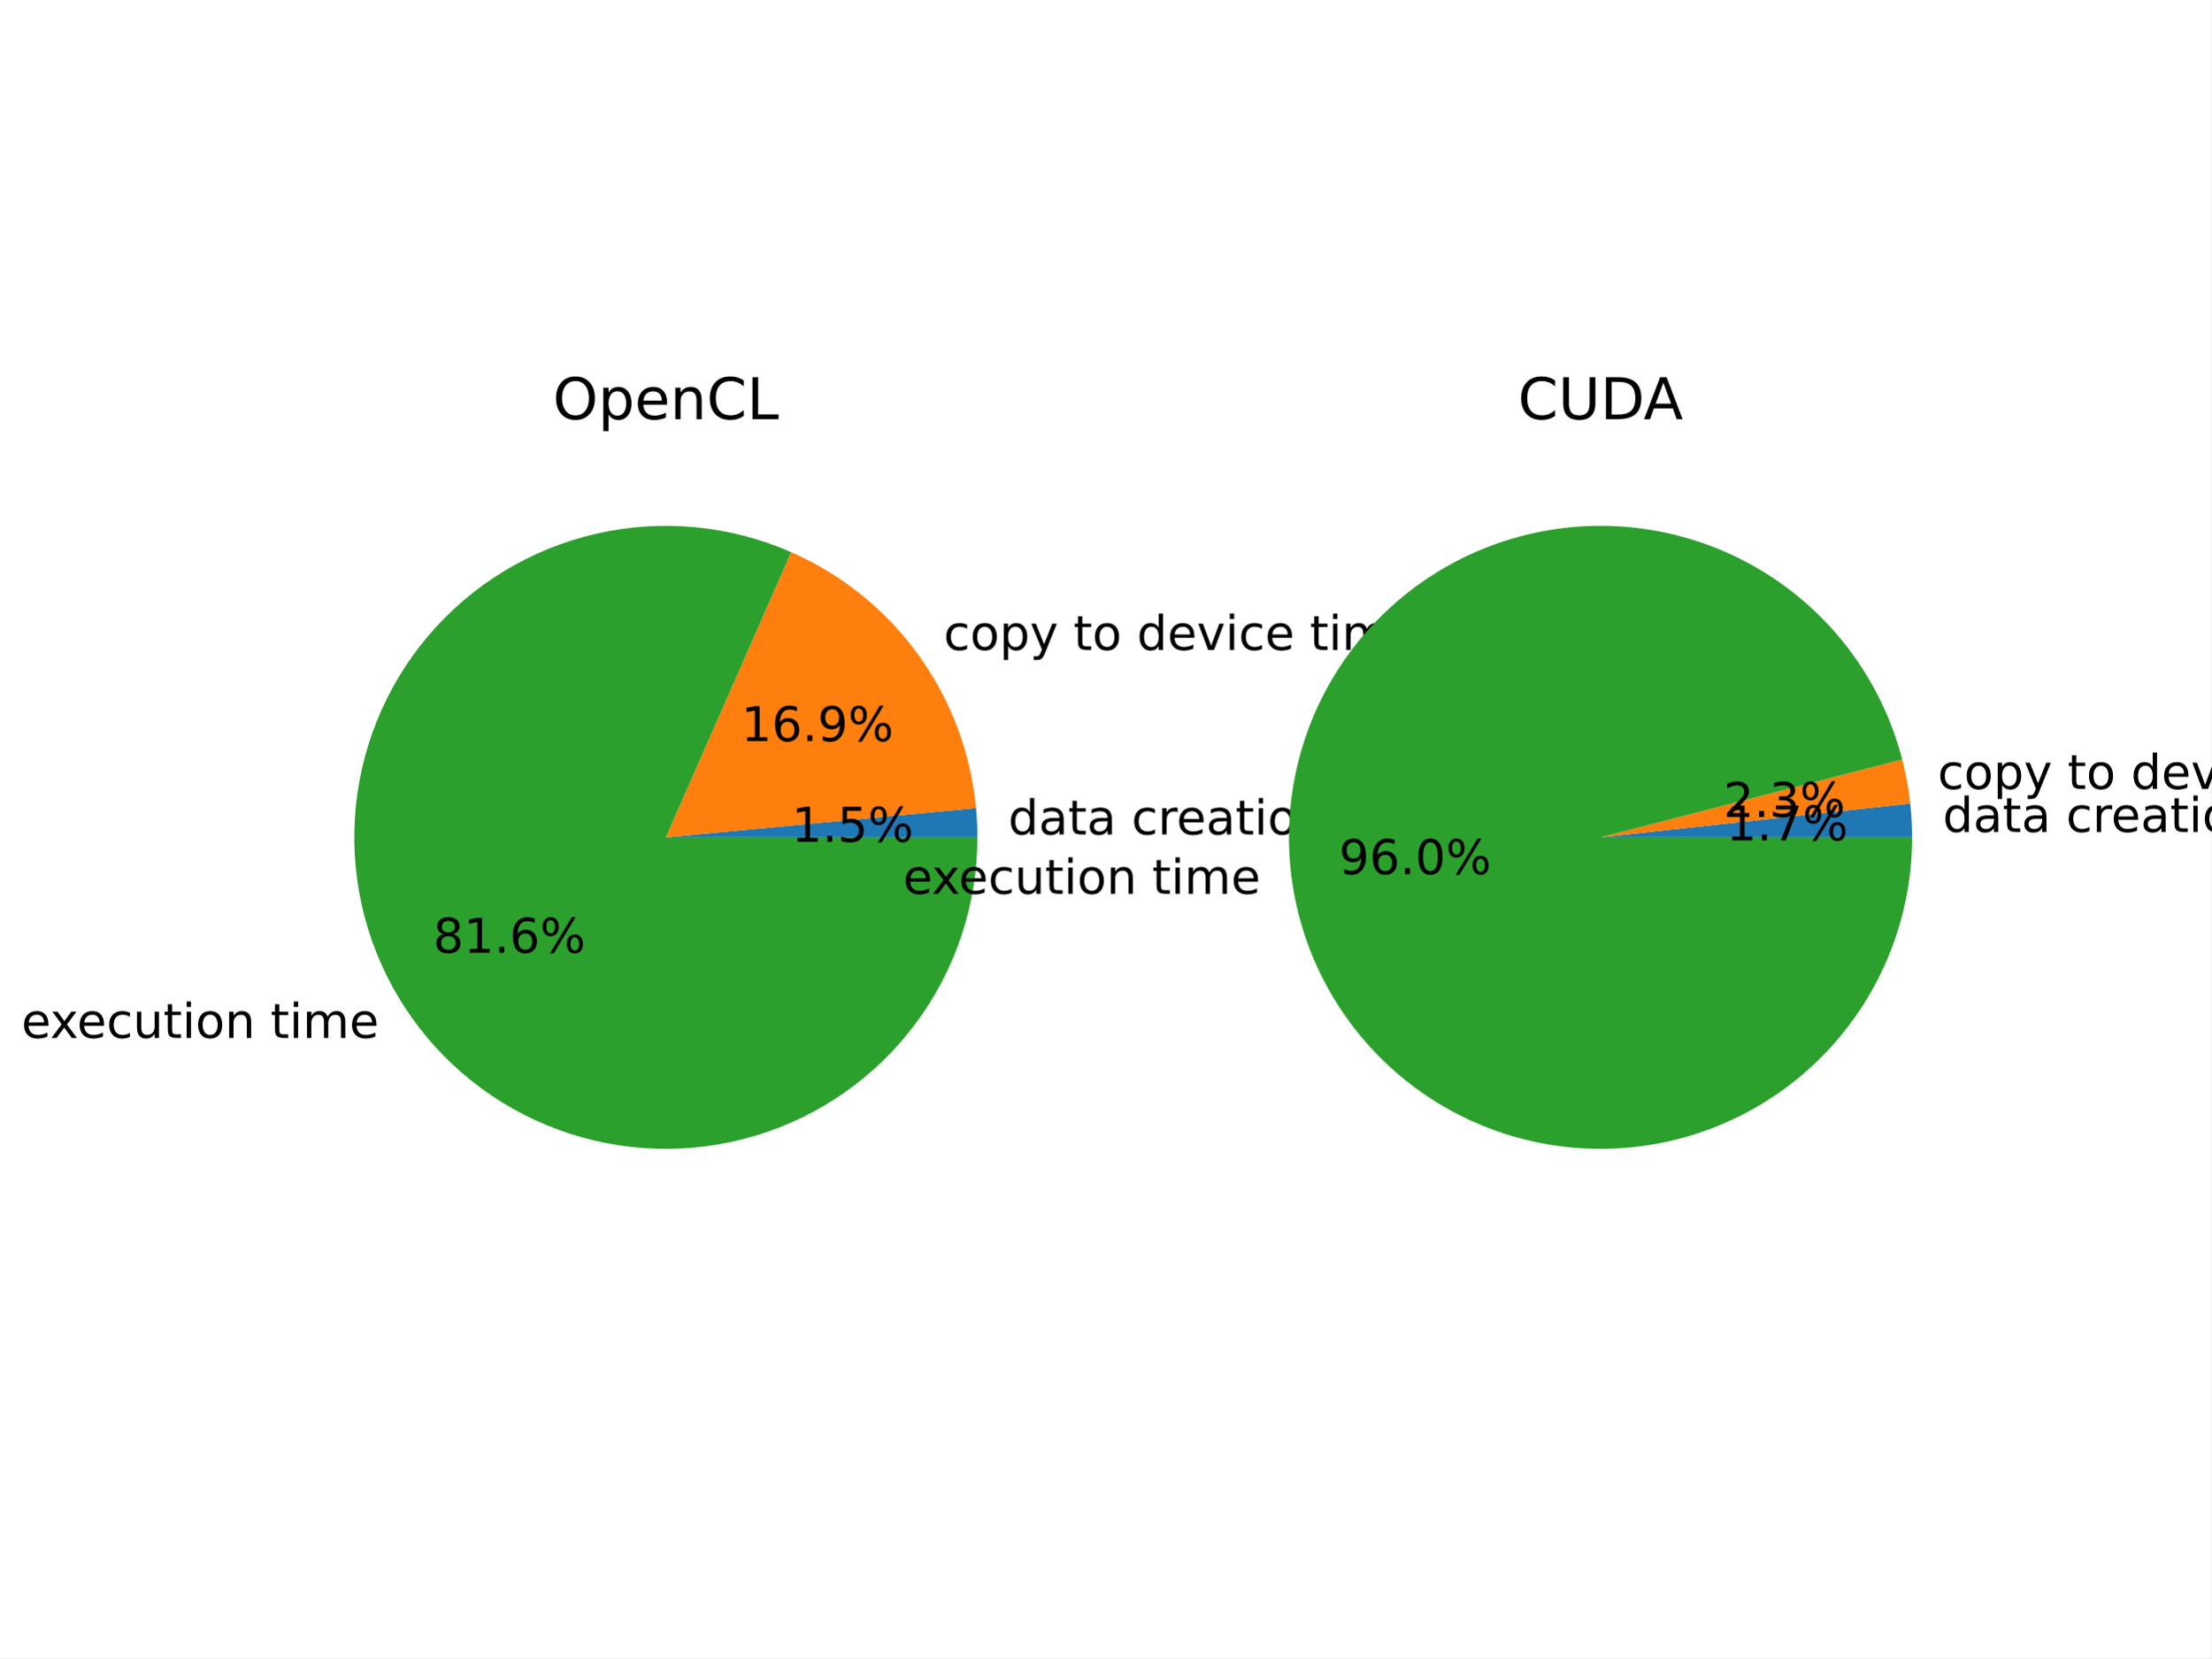
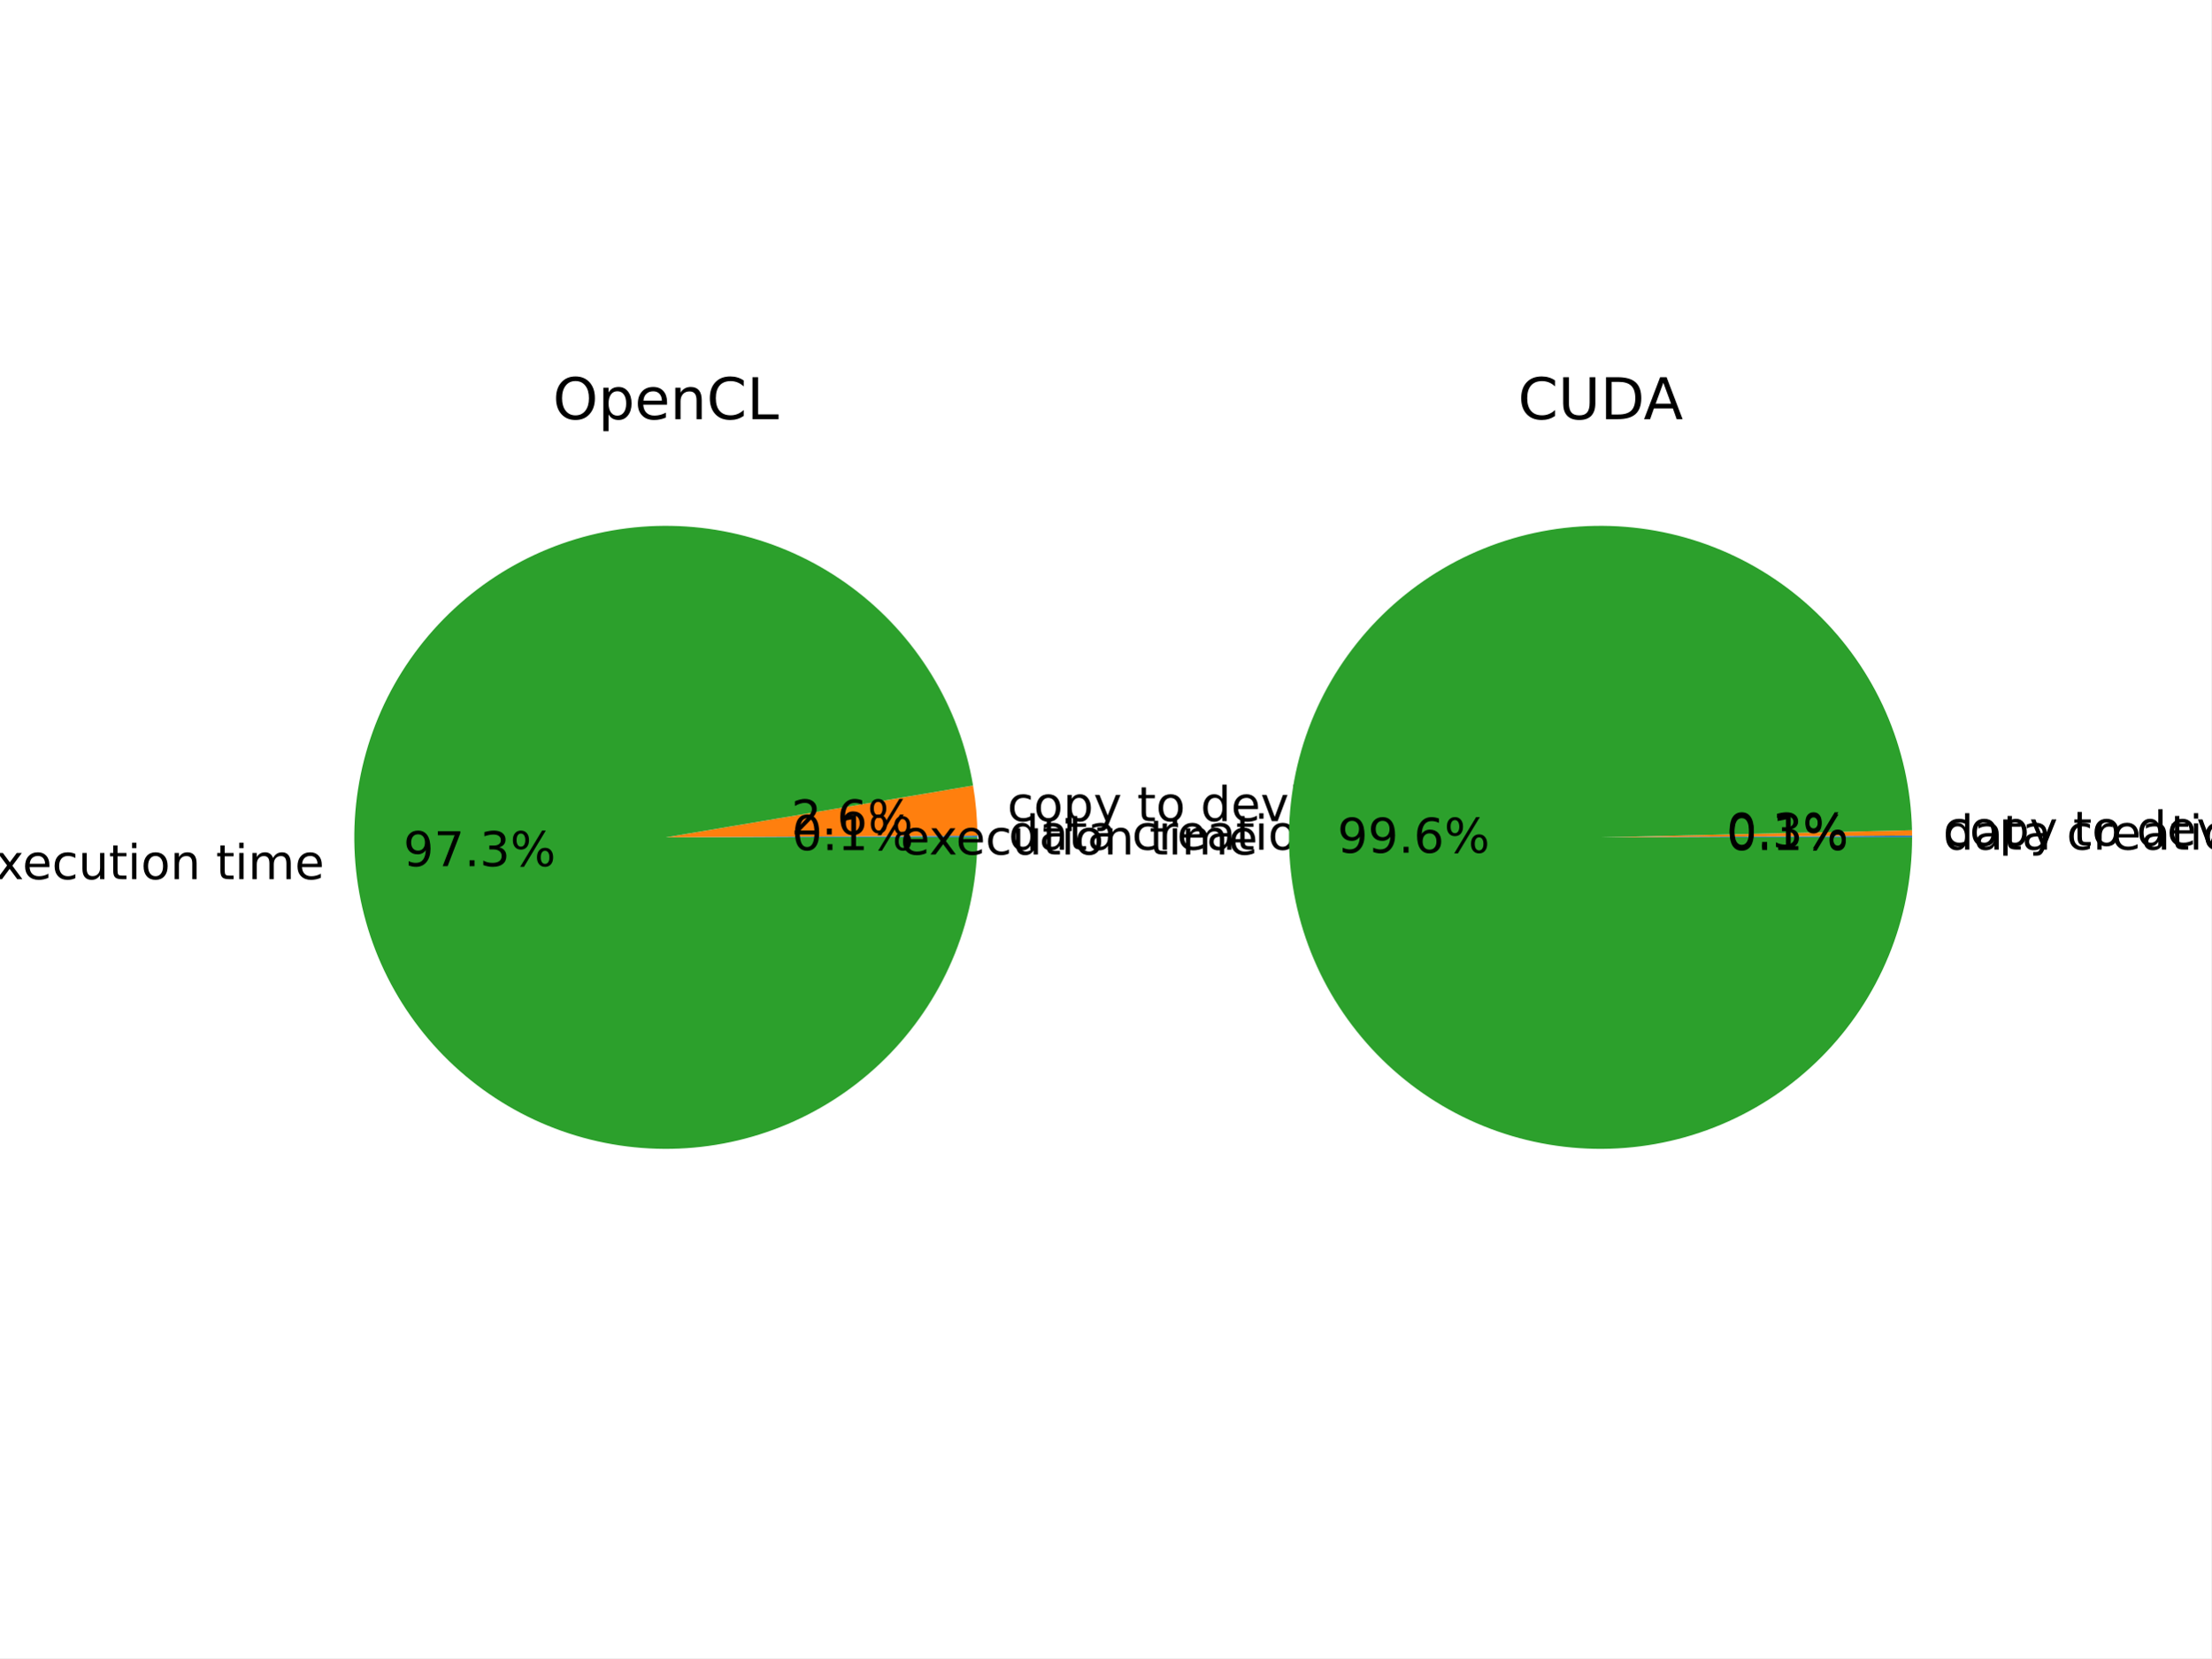
<svg xmlns="http://www.w3.org/2000/svg" xmlns:xlink="http://www.w3.org/1999/xlink" width="460.8pt" height="345.6pt" viewBox="0 0 460.8 345.6" version="1.1">
  <defs>
    <style type="text/css">*{stroke-linejoin: round; stroke-linecap: butt}</style>
  </defs>
  <g id="figure_1">
    <g id="patch_1">
      <path d="M 0 345.6  L 460.8 345.6  L 460.8 0  L 0 0  z " style="fill: #ffffff" />
    </g>
    <g id="axes_1">
      <g id="patch_2">
-         <path d="M 203.695 174.528  C 203.695 173.509 203.671 172.49 203.623 171.473  C 203.575 170.455 203.503 169.438 203.407 168.424  L 138.764 174.528  z " style="fill: #1f77b4" />
+         <path d="M 203.695 174.528  C 203.695 174.472 203.694 174.417 203.694 174.361  C 203.694 174.306 203.694 174.25 203.694 174.195  L 138.764 174.528  z " style="fill: #1f77b4" />
      </g>
      <g id="patch_3">
-         <path d="M 203.407 168.424  C 202.319 156.907 198.173 145.887 191.4 136.509  C 184.626 127.13 175.467 119.731 164.875 115.079  L 138.764 174.528  z " style="fill: #ff7f0e" />
+         <path d="M 203.694 174.195  C 203.685 172.442 203.605 170.69 203.454 168.943  C 203.303 167.197 203.082 165.457 202.79 163.728  L 138.764 174.528  z " style="fill: #ff7f0e" />
      </g>
      <g id="patch_4">
-         <path d="M 164.875 115.079  C 158.512 112.284 151.742 110.529 144.824 109.88  C 137.905 109.232 130.926 109.698 124.155 111.262  C 117.384 112.825 110.908 115.466 104.974 119.082  C 99.04 122.698 93.724 127.244 89.231 132.545  C 84.738 137.846 81.125 143.835 78.53 150.281  C 75.935 156.728 74.391 163.549 73.959 170.485  C 73.526 177.421 74.21 184.381 75.983 191.1  C 77.757 197.819 80.598 204.21 84.397 210.029  C 88.196 215.847 92.905 221.018 98.344 225.344  C 103.783 229.67 109.881 233.095 116.405 235.488  C 122.929 237.881 129.795 239.211 136.741 239.427  C 143.687 239.644 150.623 238.744 157.283 236.762  C 163.944 234.78 170.243 231.741 175.941 227.762  C 181.638 223.784 186.66 218.916 190.814 213.345  C 194.969 207.774 198.202 201.573 200.39 194.977  C 202.579 188.382 203.695 181.477 203.695 174.528  L 138.764 174.528  z " style="fill: #2ca02c" />
+         <path d="M 202.79 163.728  C 201.41 155.546 198.474 147.703 194.141 140.625  C 189.808 133.548 184.158 127.366 177.498 122.416  C 170.837 117.465 163.29 113.837 155.263 111.728  C 147.237 109.62 138.881 109.069 130.647 110.106  C 122.414 111.144 114.455 113.75 107.203 117.783  C 99.951 121.817 93.539 127.204 88.314 133.651  C 83.09 140.099 79.15 147.489 76.708 155.42  C 74.266 163.351 73.367 171.677 74.059 179.947  C 74.752 188.216 77.023 196.277 80.75 203.691  C 84.478 211.106 89.592 217.737 95.816 223.226  C 102.04 228.715 109.258 232.96 117.081 235.732  C 124.903 238.503 133.184 239.749 141.475 239.402  C 149.767 239.056 157.915 237.123 165.479 233.709  C 173.042 230.294 179.882 225.461 185.626 219.472  C 191.37 213.483 195.913 206.448 199.008 198.748  C 202.104 191.049 203.695 182.827 203.695 174.528  L 138.764 174.528  z " style="fill: #2ca02c" />
      </g>
      <g id="matplotlib.axis_1" />
      <g id="matplotlib.axis_2" />
      <g id="text_1">
-         <g transform="translate(210.1085 173.9265) scale(0.1 -0.1)">
+         <g transform="translate(210.1874 177.104) scale(0.1 -0.1)">
          <defs>
            <path id="DejaVuSans-64" d="M 2906 2969  L 2906 4863  L 3481 4863  L 3481 0  L 2906 0  L 2906 525  Q 2725 213 2448 61  Q 2172 -91 1784 -91  Q 1150 -91 751 415  Q 353 922 353 1747  Q 353 2572 751 3078  Q 1150 3584 1784 3584  Q 2172 3584 2448 3432  Q 2725 3281 2906 2969  z M 947 1747  Q 947 1113 1208 752  Q 1469 391 1925 391  Q 2381 391 2643 752  Q 2906 1113 2906 1747  Q 2906 2381 2643 2742  Q 2381 3103 1925 3103  Q 1469 3103 1208 2742  Q 947 2381 947 1747  z " transform="scale(0.015625)" />
            <path id="DejaVuSans-61" d="M 2194 1759  Q 1497 1759 1228 1600  Q 959 1441 959 1056  Q 959 750 1161 570  Q 1363 391 1709 391  Q 2188 391 2477 730  Q 2766 1069 2766 1631  L 2766 1759  L 2194 1759  z M 3341 1997  L 3341 0  L 2766 0  L 2766 531  Q 2569 213 2275 61  Q 1981 -91 1556 -91  Q 1019 -91 701 211  Q 384 513 384 1019  Q 384 1609 779 1909  Q 1175 2209 1959 2209  L 2766 2209  L 2766 2266  Q 2766 2663 2505 2880  Q 2244 3097 1772 3097  Q 1472 3097 1187 3025  Q 903 2953 641 2809  L 641 3341  Q 956 3463 1253 3523  Q 1550 3584 1831 3584  Q 2591 3584 2966 3190  Q 3341 2797 3341 1997  z " transform="scale(0.015625)" />
            <path id="DejaVuSans-74" d="M 1172 4494  L 1172 3500  L 2356 3500  L 2356 3053  L 1172 3053  L 1172 1153  Q 1172 725 1289 603  Q 1406 481 1766 481  L 2356 481  L 2356 0  L 1766 0  Q 1100 0 847 248  Q 594 497 594 1153  L 594 3053  L 172 3053  L 172 3500  L 594 3500  L 594 4494  L 1172 4494  z " transform="scale(0.015625)" />
            <path id="DejaVuSans-20" transform="scale(0.015625)" />
            <path id="DejaVuSans-63" d="M 3122 3366  L 3122 2828  Q 2878 2963 2633 3030  Q 2388 3097 2138 3097  Q 1578 3097 1268 2742  Q 959 2388 959 1747  Q 959 1106 1268 751  Q 1578 397 2138 397  Q 2388 397 2633 464  Q 2878 531 3122 666  L 3122 134  Q 2881 22 2623 -34  Q 2366 -91 2075 -91  Q 1284 -91 818 406  Q 353 903 353 1747  Q 353 2603 823 3093  Q 1294 3584 2113 3584  Q 2378 3584 2631 3529  Q 2884 3475 3122 3366  z " transform="scale(0.015625)" />
            <path id="DejaVuSans-72" d="M 2631 2963  Q 2534 3019 2420 3045  Q 2306 3072 2169 3072  Q 1681 3072 1420 2755  Q 1159 2438 1159 1844  L 1159 0  L 581 0  L 581 3500  L 1159 3500  L 1159 2956  Q 1341 3275 1631 3429  Q 1922 3584 2338 3584  Q 2397 3584 2469 3576  Q 2541 3569 2628 3553  L 2631 2963  z " transform="scale(0.015625)" />
            <path id="DejaVuSans-65" d="M 3597 1894  L 3597 1613  L 953 1613  Q 991 1019 1311 708  Q 1631 397 2203 397  Q 2534 397 2845 478  Q 3156 559 3463 722  L 3463 178  Q 3153 47 2828 -22  Q 2503 -91 2169 -91  Q 1331 -91 842 396  Q 353 884 353 1716  Q 353 2575 817 3079  Q 1281 3584 2069 3584  Q 2775 3584 3186 3129  Q 3597 2675 3597 1894  z M 3022 2063  Q 3016 2534 2758 2815  Q 2500 3097 2075 3097  Q 1594 3097 1305 2825  Q 1016 2553 972 2059  L 3022 2063  z " transform="scale(0.015625)" />
            <path id="DejaVuSans-69" d="M 603 3500  L 1178 3500  L 1178 0  L 603 0  L 603 3500  z M 603 4863  L 1178 4863  L 1178 4134  L 603 4134  L 603 4863  z " transform="scale(0.015625)" />
            <path id="DejaVuSans-6f" d="M 1959 3097  Q 1497 3097 1228 2736  Q 959 2375 959 1747  Q 959 1119 1226 758  Q 1494 397 1959 397  Q 2419 397 2687 759  Q 2956 1122 2956 1747  Q 2956 2369 2687 2733  Q 2419 3097 1959 3097  z M 1959 3584  Q 2709 3584 3137 3096  Q 3566 2609 3566 1747  Q 3566 888 3137 398  Q 2709 -91 1959 -91  Q 1206 -91 779 398  Q 353 888 353 1747  Q 353 2609 779 3096  Q 1206 3584 1959 3584  z " transform="scale(0.015625)" />
            <path id="DejaVuSans-6e" d="M 3513 2113  L 3513 0  L 2938 0  L 2938 2094  Q 2938 2591 2744 2837  Q 2550 3084 2163 3084  Q 1697 3084 1428 2787  Q 1159 2491 1159 1978  L 1159 0  L 581 0  L 581 3500  L 1159 3500  L 1159 2956  Q 1366 3272 1645 3428  Q 1925 3584 2291 3584  Q 2894 3584 3203 3211  Q 3513 2838 3513 2113  z " transform="scale(0.015625)" />
            <path id="DejaVuSans-6d" d="M 3328 2828  Q 3544 3216 3844 3400  Q 4144 3584 4550 3584  Q 5097 3584 5394 3201  Q 5691 2819 5691 2113  L 5691 0  L 5113 0  L 5113 2094  Q 5113 2597 4934 2840  Q 4756 3084 4391 3084  Q 3944 3084 3684 2787  Q 3425 2491 3425 1978  L 3425 0  L 2847 0  L 2847 2094  Q 2847 2600 2669 2842  Q 2491 3084 2119 3084  Q 1678 3084 1418 2786  Q 1159 2488 1159 1978  L 1159 0  L 581 0  L 581 3500  L 1159 3500  L 1159 2956  Q 1356 3278 1631 3431  Q 1906 3584 2284 3584  Q 2666 3584 2933 3390  Q 3200 3197 3328 2828  z " transform="scale(0.015625)" />
          </defs>
          <use xlink:href="#DejaVuSans-64" />
          <use xlink:href="#DejaVuSans-61" x="63.477" />
          <use xlink:href="#DejaVuSans-74" x="124.756" />
          <use xlink:href="#DejaVuSans-61" x="163.965" />
          <use xlink:href="#DejaVuSans-20" x="225.244" />
          <use xlink:href="#DejaVuSans-63" x="257.031" />
          <use xlink:href="#DejaVuSans-72" x="312.012" />
          <use xlink:href="#DejaVuSans-65" x="350.875" />
          <use xlink:href="#DejaVuSans-61" x="412.398" />
          <use xlink:href="#DejaVuSans-74" x="473.678" />
          <use xlink:href="#DejaVuSans-69" x="512.887" />
          <use xlink:href="#DejaVuSans-6f" x="540.67" />
          <use xlink:href="#DejaVuSans-6e" x="601.852" />
          <use xlink:href="#DejaVuSans-20" x="665.23" />
          <use xlink:href="#DejaVuSans-74" x="697.018" />
          <use xlink:href="#DejaVuSans-69" x="736.227" />
          <use xlink:href="#DejaVuSans-6d" x="764.01" />
          <use xlink:href="#DejaVuSans-65" x="861.422" />
        </g>
      </g>
      <g id="text_2">
-         <g transform="translate(164.9767 175.4542) scale(0.1 -0.1)">
-           <defs>
+         <g transform="translate(165.0197 177.1874) scale(0.1 -0.1)">
+           <defs>
+             <path id="DejaVuSans-30" d="M 2034 4250  Q 1547 4250 1301 3770  Q 1056 3291 1056 2328  Q 1056 1369 1301 889  Q 1547 409 2034 409  Q 2525 409 2770 889  Q 3016 1369 3016 2328  Q 3016 3291 2770 3770  Q 2525 4250 2034 4250  z M 2034 4750  Q 2819 4750 3233 4129  Q 3647 3509 3647 2328  Q 3647 1150 3233 529  Q 2819 -91 2034 -91  Q 1250 -91 836 529  Q 422 1150 422 2328  Q 422 3509 836 4129  Q 1250 4750 2034 4750  z " transform="scale(0.015625)" />
+             <path id="DejaVuSans-2e" d="M 684 794  L 1344 794  L 1344 0  L 684 0  L 684 794  z " transform="scale(0.015625)" />
            <path id="DejaVuSans-31" d="M 794 531  L 1825 531  L 1825 4091  L 703 3866  L 703 4441  L 1819 4666  L 2450 4666  L 2450 531  L 3481 531  L 3481 0  L 794 0  L 794 531  z " transform="scale(0.015625)" />
-             <path id="DejaVuSans-2e" d="M 684 794  L 1344 794  L 1344 0  L 684 0  L 684 794  z " transform="scale(0.015625)" />
-             <path id="DejaVuSans-35" d="M 691 4666  L 3169 4666  L 3169 4134  L 1269 4134  L 1269 2991  Q 1406 3038 1543 3061  Q 1681 3084 1819 3084  Q 2600 3084 3056 2656  Q 3513 2228 3513 1497  Q 3513 744 3044 326  Q 2575 -91 1722 -91  Q 1428 -91 1123 -41  Q 819 9 494 109  L 494 744  Q 775 591 1075 516  Q 1375 441 1709 441  Q 2250 441 2565 725  Q 2881 1009 2881 1497  Q 2881 1984 2565 2268  Q 2250 2553 1709 2553  Q 1456 2553 1204 2497  Q 953 2441 691 2322  L 691 4666  z " transform="scale(0.015625)" />
            <path id="DejaVuSans-25" d="M 4653 2053  Q 4381 2053 4226 1822  Q 4072 1591 4072 1178  Q 4072 772 4226 539  Q 4381 306 4653 306  Q 4919 306 5073 539  Q 5228 772 5228 1178  Q 5228 1588 5073 1820  Q 4919 2053 4653 2053  z M 4653 2450  Q 5147 2450 5437 2106  Q 5728 1763 5728 1178  Q 5728 594 5436 251  Q 5144 -91 4653 -91  Q 4153 -91 3862 251  Q 3572 594 3572 1178  Q 3572 1766 3864 2108  Q 4156 2450 4653 2450  z M 1428 4353  Q 1159 4353 1004 4120  Q 850 3888 850 3481  Q 850 3069 1003 2837  Q 1156 2606 1428 2606  Q 1700 2606 1854 2837  Q 2009 3069 2009 3481  Q 2009 3884 1853 4118  Q 1697 4353 1428 4353  z M 4250 4750  L 4750 4750  L 1831 -91  L 1331 -91  L 4250 4750  z M 1428 4750  Q 1922 4750 2215 4408  Q 2509 4066 2509 3481  Q 2509 2891 2217 2550  Q 1925 2209 1428 2209  Q 931 2209 642 2551  Q 353 2894 353 3481  Q 353 4063 643 4406  Q 934 4750 1428 4750  z " transform="scale(0.015625)" />
          </defs>
-           <use xlink:href="#DejaVuSans-31" />
-           <use xlink:href="#DejaVuSans-2e" x="63.623" />
-           <use xlink:href="#DejaVuSans-35" x="95.41" />
+           <use xlink:href="#DejaVuSans-30" />
+           <use xlink:href="#DejaVuSans-2e" x="63.623" />
+           <use xlink:href="#DejaVuSans-31" x="95.41" />
          <use xlink:href="#DejaVuSans-25" x="159.033" />
        </g>
      </g>
      <g id="text_3">
-         <g transform="translate(196.6632 135.4659) scale(0.1 -0.1)">
+         <g transform="translate(209.923 171.1441) scale(0.1 -0.1)">
          <defs>
            <path id="DejaVuSans-70" d="M 1159 525  L 1159 -1331  L 581 -1331  L 581 3500  L 1159 3500  L 1159 2969  Q 1341 3281 1617 3432  Q 1894 3584 2278 3584  Q 2916 3584 3314 3078  Q 3713 2572 3713 1747  Q 3713 922 3314 415  Q 2916 -91 2278 -91  Q 1894 -91 1617 61  Q 1341 213 1159 525  z M 3116 1747  Q 3116 2381 2855 2742  Q 2594 3103 2138 3103  Q 1681 3103 1420 2742  Q 1159 2381 1159 1747  Q 1159 1113 1420 752  Q 1681 391 2138 391  Q 2594 391 2855 752  Q 3116 1113 3116 1747  z " transform="scale(0.015625)" />
            <path id="DejaVuSans-79" d="M 2059 -325  Q 1816 -950 1584 -1140  Q 1353 -1331 966 -1331  L 506 -1331  L 506 -850  L 844 -850  Q 1081 -850 1212 -737  Q 1344 -625 1503 -206  L 1606 56  L 191 3500  L 800 3500  L 1894 763  L 2988 3500  L 3597 3500  L 2059 -325  z " transform="scale(0.015625)" />
            <path id="DejaVuSans-76" d="M 191 3500  L 800 3500  L 1894 563  L 2988 3500  L 3597 3500  L 2284 0  L 1503 0  L 191 3500  z " transform="scale(0.015625)" />
          </defs>
          <use xlink:href="#DejaVuSans-63" />
          <use xlink:href="#DejaVuSans-6f" x="54.98" />
          <use xlink:href="#DejaVuSans-70" x="116.162" />
          <use xlink:href="#DejaVuSans-79" x="179.639" />
          <use xlink:href="#DejaVuSans-20" x="238.818" />
          <use xlink:href="#DejaVuSans-74" x="270.605" />
          <use xlink:href="#DejaVuSans-6f" x="309.814" />
          <use xlink:href="#DejaVuSans-20" x="370.996" />
          <use xlink:href="#DejaVuSans-64" x="402.783" />
          <use xlink:href="#DejaVuSans-65" x="466.26" />
          <use xlink:href="#DejaVuSans-76" x="527.783" />
          <use xlink:href="#DejaVuSans-69" x="586.963" />
          <use xlink:href="#DejaVuSans-63" x="614.746" />
          <use xlink:href="#DejaVuSans-65" x="669.727" />
          <use xlink:href="#DejaVuSans-20" x="731.25" />
          <use xlink:href="#DejaVuSans-74" x="763.037" />
          <use xlink:href="#DejaVuSans-69" x="802.246" />
          <use xlink:href="#DejaVuSans-6d" x="830.029" />
          <use xlink:href="#DejaVuSans-65" x="927.441" />
        </g>
      </g>
      <g id="text_4">
-         <g transform="translate(154.4616 154.4757) scale(0.1 -0.1)">
-           <defs>
+         <g transform="translate(164.8755 173.9365) scale(0.1 -0.1)">
+           <defs>
+             <path id="DejaVuSans-32" d="M 1228 531  L 3431 531  L 3431 0  L 469 0  L 469 531  Q 828 903 1448 1529  Q 2069 2156 2228 2338  Q 2531 2678 2651 2914  Q 2772 3150 2772 3378  Q 2772 3750 2511 3984  Q 2250 4219 1831 4219  Q 1534 4219 1204 4116  Q 875 4013 500 3803  L 500 4441  Q 881 4594 1212 4672  Q 1544 4750 1819 4750  Q 2544 4750 2975 4387  Q 3406 4025 3406 3419  Q 3406 3131 3298 2873  Q 3191 2616 2906 2266  Q 2828 2175 2409 1742  Q 1991 1309 1228 531  z " transform="scale(0.015625)" />
            <path id="DejaVuSans-36" d="M 2113 2584  Q 1688 2584 1439 2293  Q 1191 2003 1191 1497  Q 1191 994 1439 701  Q 1688 409 2113 409  Q 2538 409 2786 701  Q 3034 994 3034 1497  Q 3034 2003 2786 2293  Q 2538 2584 2113 2584  z M 3366 4563  L 3366 3988  Q 3128 4100 2886 4159  Q 2644 4219 2406 4219  Q 1781 4219 1451 3797  Q 1122 3375 1075 2522  Q 1259 2794 1537 2939  Q 1816 3084 2150 3084  Q 2853 3084 3261 2657  Q 3669 2231 3669 1497  Q 3669 778 3244 343  Q 2819 -91 2113 -91  Q 1303 -91 875 529  Q 447 1150 447 2328  Q 447 3434 972 4092  Q 1497 4750 2381 4750  Q 2619 4750 2861 4703  Q 3103 4656 3366 4563  z " transform="scale(0.015625)" />
-             <path id="DejaVuSans-39" d="M 703 97  L 703 672  Q 941 559 1184 500  Q 1428 441 1663 441  Q 2288 441 2617 861  Q 2947 1281 2994 2138  Q 2813 1869 2534 1725  Q 2256 1581 1919 1581  Q 1219 1581 811 2004  Q 403 2428 403 3163  Q 403 3881 828 4315  Q 1253 4750 1959 4750  Q 2769 4750 3195 4129  Q 3622 3509 3622 2328  Q 3622 1225 3098 567  Q 2575 -91 1691 -91  Q 1453 -91 1209 -44  Q 966 3 703 97  z M 1959 2075  Q 2384 2075 2632 2365  Q 2881 2656 2881 3163  Q 2881 3666 2632 3958  Q 2384 4250 1959 4250  Q 1534 4250 1286 3958  Q 1038 3666 1038 3163  Q 1038 2656 1286 2365  Q 1534 2075 1959 2075  z " transform="scale(0.015625)" />
-           </defs>
-           <use xlink:href="#DejaVuSans-31" />
-           <use xlink:href="#DejaVuSans-36" x="63.623" />
-           <use xlink:href="#DejaVuSans-2e" x="127.246" />
-           <use xlink:href="#DejaVuSans-39" x="159.033" />
-           <use xlink:href="#DejaVuSans-25" x="222.656" />
+           </defs>
+           <use xlink:href="#DejaVuSans-32" />
+           <use xlink:href="#DejaVuSans-2e" x="63.623" />
+           <use xlink:href="#DejaVuSans-36" x="95.41" />
+           <use xlink:href="#DejaVuSans-25" x="159.033" />
        </g>
      </g>
      <g id="text_5">
-         <g transform="translate(4.461916 216.338) scale(0.1 -0.1)">
+         <g transform="translate(-6.909657 183.2479) scale(0.1 -0.1)">
          <defs>
            <path id="DejaVuSans-78" d="M 3513 3500  L 2247 1797  L 3578 0  L 2900 0  L 1881 1375  L 863 0  L 184 0  L 1544 1831  L 300 3500  L 978 3500  L 1906 2253  L 2834 3500  L 3513 3500  z " transform="scale(0.015625)" />
            <path id="DejaVuSans-75" d="M 544 1381  L 544 3500  L 1119 3500  L 1119 1403  Q 1119 906 1312 657  Q 1506 409 1894 409  Q 2359 409 2629 706  Q 2900 1003 2900 1516  L 2900 3500  L 3475 3500  L 3475 0  L 2900 0  L 2900 538  Q 2691 219 2414 64  Q 2138 -91 1772 -91  Q 1169 -91 856 284  Q 544 659 544 1381  z M 1991 3584  L 1991 3584  z " transform="scale(0.015625)" />
          </defs>
          <use xlink:href="#DejaVuSans-65" />
          <use xlink:href="#DejaVuSans-78" x="59.773" />
          <use xlink:href="#DejaVuSans-65" x="115.828" />
          <use xlink:href="#DejaVuSans-63" x="177.352" />
          <use xlink:href="#DejaVuSans-75" x="232.332" />
          <use xlink:href="#DejaVuSans-74" x="295.711" />
          <use xlink:href="#DejaVuSans-69" x="334.92" />
          <use xlink:href="#DejaVuSans-6f" x="362.703" />
          <use xlink:href="#DejaVuSans-6e" x="423.885" />
          <use xlink:href="#DejaVuSans-20" x="487.264" />
          <use xlink:href="#DejaVuSans-74" x="519.051" />
          <use xlink:href="#DejaVuSans-69" x="558.26" />
          <use xlink:href="#DejaVuSans-6d" x="586.043" />
          <use xlink:href="#DejaVuSans-65" x="683.455" />
        </g>
      </g>
      <g id="text_6">
-         <g transform="translate(90.26007 198.5877) scale(0.1 -0.1)">
-           <defs>
-             <path id="DejaVuSans-38" d="M 2034 2216  Q 1584 2216 1326 1975  Q 1069 1734 1069 1313  Q 1069 891 1326 650  Q 1584 409 2034 409  Q 2484 409 2743 651  Q 3003 894 3003 1313  Q 3003 1734 2745 1975  Q 2488 2216 2034 2216  z M 1403 2484  Q 997 2584 770 2862  Q 544 3141 544 3541  Q 544 4100 942 4425  Q 1341 4750 2034 4750  Q 2731 4750 3128 4425  Q 3525 4100 3525 3541  Q 3525 3141 3298 2862  Q 3072 2584 2669 2484  Q 3125 2378 3379 2068  Q 3634 1759 3634 1313  Q 3634 634 3220 271  Q 2806 -91 2034 -91  Q 1263 -91 848 271  Q 434 634 434 1313  Q 434 1759 690 2068  Q 947 2378 1403 2484  z M 1172 3481  Q 1172 3119 1398 2916  Q 1625 2713 2034 2713  Q 2441 2713 2670 2916  Q 2900 3119 2900 3481  Q 2900 3844 2670 4047  Q 2441 4250 2034 4250  Q 1625 4250 1398 4047  Q 1172 3844 1172 3481  z " transform="scale(0.015625)" />
-           </defs>
-           <use xlink:href="#DejaVuSans-38" />
-           <use xlink:href="#DejaVuSans-31" x="63.623" />
+         <g transform="translate(84.05739 180.5386) scale(0.1 -0.1)">
+           <defs>
+             <path id="DejaVuSans-39" d="M 703 97  L 703 672  Q 941 559 1184 500  Q 1428 441 1663 441  Q 2288 441 2617 861  Q 2947 1281 2994 2138  Q 2813 1869 2534 1725  Q 2256 1581 1919 1581  Q 1219 1581 811 2004  Q 403 2428 403 3163  Q 403 3881 828 4315  Q 1253 4750 1959 4750  Q 2769 4750 3195 4129  Q 3622 3509 3622 2328  Q 3622 1225 3098 567  Q 2575 -91 1691 -91  Q 1453 -91 1209 -44  Q 966 3 703 97  z M 1959 2075  Q 2384 2075 2632 2365  Q 2881 2656 2881 3163  Q 2881 3666 2632 3958  Q 2384 4250 1959 4250  Q 1534 4250 1286 3958  Q 1038 3666 1038 3163  Q 1038 2656 1286 2365  Q 1534 2075 1959 2075  z " transform="scale(0.015625)" />
+             <path id="DejaVuSans-37" d="M 525 4666  L 3525 4666  L 3525 4397  L 1831 0  L 1172 0  L 2766 4134  L 525 4134  L 525 4666  z " transform="scale(0.015625)" />
+             <path id="DejaVuSans-33" d="M 2597 2516  Q 3050 2419 3304 2112  Q 3559 1806 3559 1356  Q 3559 666 3084 287  Q 2609 -91 1734 -91  Q 1441 -91 1130 -33  Q 819 25 488 141  L 488 750  Q 750 597 1062 519  Q 1375 441 1716 441  Q 2309 441 2620 675  Q 2931 909 2931 1356  Q 2931 1769 2642 2001  Q 2353 2234 1838 2234  L 1294 2234  L 1294 2753  L 1863 2753  Q 2328 2753 2575 2939  Q 2822 3125 2822 3475  Q 2822 3834 2567 4026  Q 2313 4219 1838 4219  Q 1578 4219 1281 4162  Q 984 4106 628 3988  L 628 4550  Q 988 4650 1302 4700  Q 1616 4750 1894 4750  Q 2613 4750 3031 4423  Q 3450 4097 3450 3541  Q 3450 3153 3228 2886  Q 3006 2619 2597 2516  z " transform="scale(0.015625)" />
+           </defs>
+           <use xlink:href="#DejaVuSans-39" />
+           <use xlink:href="#DejaVuSans-37" x="63.623" />
          <use xlink:href="#DejaVuSans-2e" x="127.246" />
-           <use xlink:href="#DejaVuSans-36" x="159.033" />
+           <use xlink:href="#DejaVuSans-33" x="159.033" />
          <use xlink:href="#DejaVuSans-25" x="222.656" />
        </g>
      </g>
      <g id="text_7">
        <g transform="translate(115.2043 87.36436) scale(0.12 -0.12)">
          <defs>
            <path id="DejaVuSans-4f" d="M 2522 4238  Q 1834 4238 1429 3725  Q 1025 3213 1025 2328  Q 1025 1447 1429 934  Q 1834 422 2522 422  Q 3209 422 3611 934  Q 4013 1447 4013 2328  Q 4013 3213 3611 3725  Q 3209 4238 2522 4238  z M 2522 4750  Q 3503 4750 4090 4092  Q 4678 3434 4678 2328  Q 4678 1225 4090 567  Q 3503 -91 2522 -91  Q 1538 -91 948 565  Q 359 1222 359 2328  Q 359 3434 948 4092  Q 1538 4750 2522 4750  z " transform="scale(0.015625)" />
            <path id="DejaVuSans-43" d="M 4122 4306  L 4122 3641  Q 3803 3938 3442 4084  Q 3081 4231 2675 4231  Q 1875 4231 1450 3742  Q 1025 3253 1025 2328  Q 1025 1406 1450 917  Q 1875 428 2675 428  Q 3081 428 3442 575  Q 3803 722 4122 1019  L 4122 359  Q 3791 134 3420 21  Q 3050 -91 2638 -91  Q 1578 -91 968 557  Q 359 1206 359 2328  Q 359 3453 968 4101  Q 1578 4750 2638 4750  Q 3056 4750 3426 4639  Q 3797 4528 4122 4306  z " transform="scale(0.015625)" />
            <path id="DejaVuSans-4c" d="M 628 4666  L 1259 4666  L 1259 531  L 3531 531  L 3531 0  L 628 0  L 628 4666  z " transform="scale(0.015625)" />
          </defs>
          <use xlink:href="#DejaVuSans-4f" />
          <use xlink:href="#DejaVuSans-70" x="78.711" />
          <use xlink:href="#DejaVuSans-65" x="142.188" />
          <use xlink:href="#DejaVuSans-6e" x="203.711" />
          <use xlink:href="#DejaVuSans-43" x="267.09" />
          <use xlink:href="#DejaVuSans-4c" x="336.914" />
        </g>
      </g>
    </g>
    <g id="axes_2">
      <g id="patch_5">
-         <path d="M 398.487 174.528  C 398.487 173.35 398.455 172.173 398.391 170.996  C 398.327 169.82 398.231 168.646 398.103 167.475  L 333.556 174.528  z " style="fill: #1f77b4" />
+         <path d="M 398.487 174.528  C 398.487 174.466 398.487 174.404 398.487 174.342  C 398.487 174.28 398.487 174.218 398.486 174.156  L 333.556 174.528  z " style="fill: #1f77b4" />
      </g>
      <g id="patch_6">
-         <path d="M 398.103 167.475  C 397.934 165.926 397.709 164.383 397.428 162.85  C 397.148 161.317 396.813 159.794 396.423 158.285  L 333.556 174.528  z " style="fill: #ff7f0e" />
+         <path d="M 398.486 174.156  C 398.485 173.969 398.483 173.783 398.481 173.597  C 398.478 173.411 398.474 173.224 398.47 173.038  L 333.556 174.528  z " style="fill: #ff7f0e" />
      </g>
      <g id="patch_7">
-         <path d="M 396.423 158.285  C 394.376 150.364 390.851 142.9 386.032 136.288  C 381.214 129.676 375.189 124.034 368.275 119.659  C 361.362 115.284 353.683 112.255 345.645 110.732  C 337.606 109.209 329.352 109.219 321.317 110.761  C 313.282 112.303 305.611 115.35 298.708 119.741  C 291.804 124.132 285.793 129.789 280.99 136.412  C 276.187 143.036 272.68 150.508 270.652 158.434  C 268.624 166.36 268.112 174.599 269.144 182.715  C 270.175 190.831 272.731 198.68 276.678 205.846  C 280.624 213.013 285.889 219.37 292.196 224.582  C 298.503 229.793 305.739 233.766 313.521 236.29  C 321.303 238.815 329.493 239.846 337.658 239.329  C 345.823 238.812 353.817 236.757 361.219 233.271  C 368.621 229.786 375.298 224.932 380.897 218.967  C 386.497 213.002 390.919 206.032 393.93 198.425  C 396.941 190.818 398.487 182.709 398.487 174.528  L 333.556 174.528  z " style="fill: #2ca02c" />
+         <path d="M 398.47 173.038  C 398.275 164.545 396.415 156.172 392.996 148.395  C 389.577 140.618 384.665 133.588 378.538 127.702  C 372.412 121.817 365.19 117.191 357.282 114.087  C 349.374 110.983 340.933 109.461 332.439 109.607  C 323.945 109.753 315.562 111.565 307.765 114.939  C 299.969 118.314 292.91 123.185 286.99 129.278  C 281.069 135.371 276.402 142.566 273.252 150.456  C 270.103 158.346 268.532 166.778 268.63 175.273  C 268.727 183.768 270.491 192.161 273.821 199.977  C 277.15 207.793 281.982 214.879 288.04 220.834  C 294.099 226.79 301.267 231.498 309.139 234.693  C 317.011 237.888 325.434 239.507 333.929 239.458  C 342.424 239.409 350.828 237.694 358.662 234.409  C 366.497 231.124 373.611 226.333 379.601 220.309  C 385.591 214.285 390.341 207.143 393.58 199.29  C 396.82 191.437 398.487 183.023 398.487 174.528  L 333.556 174.528  z " style="fill: #2ca02c" />
      </g>
      <g id="matplotlib.axis_3" />
      <g id="matplotlib.axis_4" />
      <g id="text_8">
-         <g transform="translate(404.8746 173.4026) scale(0.1 -0.1)">
+         <g transform="translate(404.9801 177.0825) scale(0.1 -0.1)">
          <use xlink:href="#DejaVuSans-64" />
          <use xlink:href="#DejaVuSans-61" x="63.477" />
          <use xlink:href="#DejaVuSans-74" x="124.756" />
          <use xlink:href="#DejaVuSans-61" x="163.965" />
          <use xlink:href="#DejaVuSans-20" x="225.244" />
          <use xlink:href="#DejaVuSans-63" x="257.031" />
          <use xlink:href="#DejaVuSans-72" x="312.012" />
          <use xlink:href="#DejaVuSans-65" x="350.875" />
          <use xlink:href="#DejaVuSans-61" x="412.398" />
          <use xlink:href="#DejaVuSans-74" x="473.678" />
          <use xlink:href="#DejaVuSans-69" x="512.887" />
          <use xlink:href="#DejaVuSans-6f" x="540.67" />
          <use xlink:href="#DejaVuSans-6e" x="601.852" />
          <use xlink:href="#DejaVuSans-20" x="665.23" />
          <use xlink:href="#DejaVuSans-74" x="697.018" />
          <use xlink:href="#DejaVuSans-69" x="736.227" />
          <use xlink:href="#DejaVuSans-6d" x="764.01" />
          <use xlink:href="#DejaVuSans-65" x="861.422" />
        </g>
      </g>
      <g id="text_9">
-         <g transform="translate(359.7549 175.1684) scale(0.1 -0.1)">
-           <defs>
-             <path id="DejaVuSans-37" d="M 525 4666  L 3525 4666  L 3525 4397  L 1831 0  L 1172 0  L 2766 4134  L 525 4134  L 525 4666  z " transform="scale(0.015625)" />
-           </defs>
-           <use xlink:href="#DejaVuSans-31" />
-           <use xlink:href="#DejaVuSans-2e" x="63.623" />
-           <use xlink:href="#DejaVuSans-37" x="95.41" />
+         <g transform="translate(359.8124 177.1756) scale(0.1 -0.1)">
+           <use xlink:href="#DejaVuSans-30" />
+           <use xlink:href="#DejaVuSans-2e" x="63.623" />
+           <use xlink:href="#DejaVuSans-31" x="95.41" />
          <use xlink:href="#DejaVuSans-25" x="159.033" />
        </g>
      </g>
      <g id="text_10">
-         <g transform="translate(403.8157 164.4415) scale(0.1 -0.1)">
+         <g transform="translate(404.973 176.263) scale(0.1 -0.1)">
          <use xlink:href="#DejaVuSans-63" />
          <use xlink:href="#DejaVuSans-6f" x="54.98" />
          <use xlink:href="#DejaVuSans-70" x="116.162" />
          <use xlink:href="#DejaVuSans-79" x="179.639" />
          <use xlink:href="#DejaVuSans-20" x="238.818" />
          <use xlink:href="#DejaVuSans-74" x="270.605" />
          <use xlink:href="#DejaVuSans-6f" x="309.814" />
          <use xlink:href="#DejaVuSans-20" x="370.996" />
          <use xlink:href="#DejaVuSans-64" x="402.783" />
          <use xlink:href="#DejaVuSans-65" x="466.26" />
          <use xlink:href="#DejaVuSans-76" x="527.783" />
          <use xlink:href="#DejaVuSans-69" x="586.963" />
          <use xlink:href="#DejaVuSans-63" x="614.746" />
          <use xlink:href="#DejaVuSans-65" x="669.727" />
          <use xlink:href="#DejaVuSans-20" x="731.25" />
          <use xlink:href="#DejaVuSans-74" x="763.037" />
          <use xlink:href="#DejaVuSans-69" x="802.246" />
          <use xlink:href="#DejaVuSans-6d" x="830.029" />
          <use xlink:href="#DejaVuSans-65" x="927.441" />
        </g>
      </g>
      <g id="text_11">
-         <g transform="translate(359.1773 170.2806) scale(0.1 -0.1)">
-           <defs>
-             <path id="DejaVuSans-32" d="M 1228 531  L 3431 531  L 3431 0  L 469 0  L 469 531  Q 828 903 1448 1529  Q 2069 2156 2228 2338  Q 2531 2678 2651 2914  Q 2772 3150 2772 3378  Q 2772 3750 2511 3984  Q 2250 4219 1831 4219  Q 1534 4219 1204 4116  Q 875 4013 500 3803  L 500 4441  Q 881 4594 1212 4672  Q 1544 4750 1819 4750  Q 2544 4750 2975 4387  Q 3406 4025 3406 3419  Q 3406 3131 3298 2873  Q 3191 2616 2906 2266  Q 2828 2175 2409 1742  Q 1991 1309 1228 531  z " transform="scale(0.015625)" />
-             <path id="DejaVuSans-33" d="M 2597 2516  Q 3050 2419 3304 2112  Q 3559 1806 3559 1356  Q 3559 666 3084 287  Q 2609 -91 1734 -91  Q 1441 -91 1130 -33  Q 819 25 488 141  L 488 750  Q 750 597 1062 519  Q 1375 441 1716 441  Q 2309 441 2620 675  Q 2931 909 2931 1356  Q 2931 1769 2642 2001  Q 2353 2234 1838 2234  L 1294 2234  L 1294 2753  L 1863 2753  Q 2328 2753 2575 2939  Q 2822 3125 2822 3475  Q 2822 3834 2567 4026  Q 2313 4219 1838 4219  Q 1578 4219 1281 4162  Q 984 4106 628 3988  L 628 4550  Q 988 4650 1302 4700  Q 1616 4750 1894 4750  Q 2613 4750 3031 4423  Q 3450 4097 3450 3541  Q 3450 3153 3228 2886  Q 3006 2619 2597 2516  z " transform="scale(0.015625)" />
-           </defs>
-           <use xlink:href="#DejaVuSans-32" />
+         <g transform="translate(359.8086 176.7287) scale(0.1 -0.1)">
+           <use xlink:href="#DejaVuSans-30" />
          <use xlink:href="#DejaVuSans-2e" x="63.623" />
          <use xlink:href="#DejaVuSans-33" x="95.41" />
          <use xlink:href="#DejaVuSans-25" x="159.033" />
        </g>
      </g>
      <g id="text_12">
-         <g transform="translate(188.2039 186.2928) scale(0.1 -0.1)">
+         <g transform="translate(187.6386 178.1068) scale(0.1 -0.1)">
          <use xlink:href="#DejaVuSans-65" />
          <use xlink:href="#DejaVuSans-78" x="59.773" />
          <use xlink:href="#DejaVuSans-65" x="115.828" />
          <use xlink:href="#DejaVuSans-63" x="177.352" />
          <use xlink:href="#DejaVuSans-75" x="232.332" />
          <use xlink:href="#DejaVuSans-74" x="295.711" />
          <use xlink:href="#DejaVuSans-69" x="334.92" />
          <use xlink:href="#DejaVuSans-6f" x="362.703" />
          <use xlink:href="#DejaVuSans-6e" x="423.885" />
          <use xlink:href="#DejaVuSans-20" x="487.264" />
          <use xlink:href="#DejaVuSans-74" x="519.051" />
          <use xlink:href="#DejaVuSans-69" x="558.26" />
          <use xlink:href="#DejaVuSans-6d" x="586.043" />
          <use xlink:href="#DejaVuSans-65" x="683.455" />
        </g>
      </g>
      <g id="text_13">
-         <g transform="translate(279.0251 182.1994) scale(0.1 -0.1)">
-           <defs>
-             <path id="DejaVuSans-30" d="M 2034 4250  Q 1547 4250 1301 3770  Q 1056 3291 1056 2328  Q 1056 1369 1301 889  Q 1547 409 2034 409  Q 2525 409 2770 889  Q 3016 1369 3016 2328  Q 3016 3291 2770 3770  Q 2525 4250 2034 4250  z M 2034 4750  Q 2819 4750 3233 4129  Q 3647 3509 3647 2328  Q 3647 1150 3233 529  Q 2819 -91 2034 -91  Q 1250 -91 836 529  Q 422 1150 422 2328  Q 422 3509 836 4129  Q 1250 4750 2034 4750  z " transform="scale(0.015625)" />
-           </defs>
+         <g transform="translate(278.7168 177.7344) scale(0.1 -0.1)">
          <use xlink:href="#DejaVuSans-39" />
-           <use xlink:href="#DejaVuSans-36" x="63.623" />
+           <use xlink:href="#DejaVuSans-39" x="63.623" />
          <use xlink:href="#DejaVuSans-2e" x="127.246" />
-           <use xlink:href="#DejaVuSans-30" x="159.033" />
+           <use xlink:href="#DejaVuSans-36" x="159.033" />
          <use xlink:href="#DejaVuSans-25" x="222.656" />
        </g>
      </g>
      <g id="text_14">
        <g transform="translate(316.3561 87.36436) scale(0.12 -0.12)">
          <defs>
            <path id="DejaVuSans-55" d="M 556 4666  L 1191 4666  L 1191 1831  Q 1191 1081 1462 751  Q 1734 422 2344 422  Q 2950 422 3222 751  Q 3494 1081 3494 1831  L 3494 4666  L 4128 4666  L 4128 1753  Q 4128 841 3676 375  Q 3225 -91 2344 -91  Q 1459 -91 1007 375  Q 556 841 556 1753  L 556 4666  z " transform="scale(0.015625)" />
            <path id="DejaVuSans-44" d="M 1259 4147  L 1259 519  L 2022 519  Q 2988 519 3436 956  Q 3884 1394 3884 2338  Q 3884 3275 3436 3711  Q 2988 4147 2022 4147  L 1259 4147  z M 628 4666  L 1925 4666  Q 3281 4666 3915 4102  Q 4550 3538 4550 2338  Q 4550 1131 3912 565  Q 3275 0 1925 0  L 628 0  L 628 4666  z " transform="scale(0.015625)" />
            <path id="DejaVuSans-41" d="M 2188 4044  L 1331 1722  L 3047 1722  L 2188 4044  z M 1831 4666  L 2547 4666  L 4325 0  L 3669 0  L 3244 1197  L 1141 1197  L 716 0  L 50 0  L 1831 4666  z " transform="scale(0.015625)" />
          </defs>
          <use xlink:href="#DejaVuSans-43" />
          <use xlink:href="#DejaVuSans-55" x="69.824" />
          <use xlink:href="#DejaVuSans-44" x="143.018" />
          <use xlink:href="#DejaVuSans-41" x="218.27" />
        </g>
      </g>
    </g>
  </g>
</svg>
